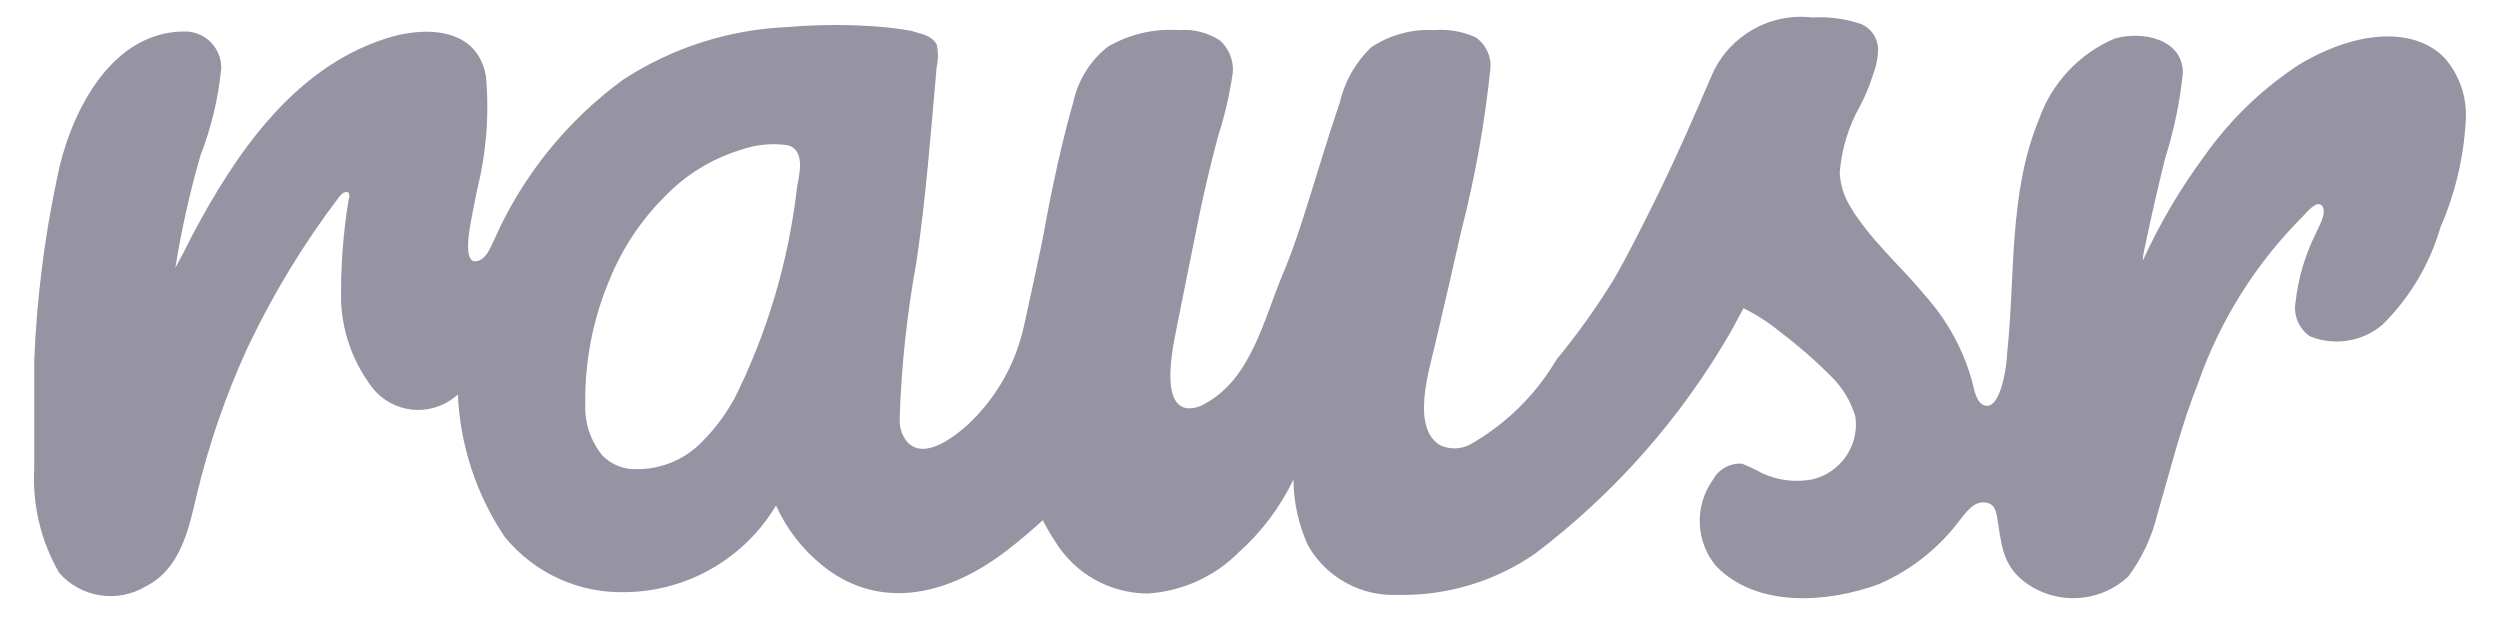
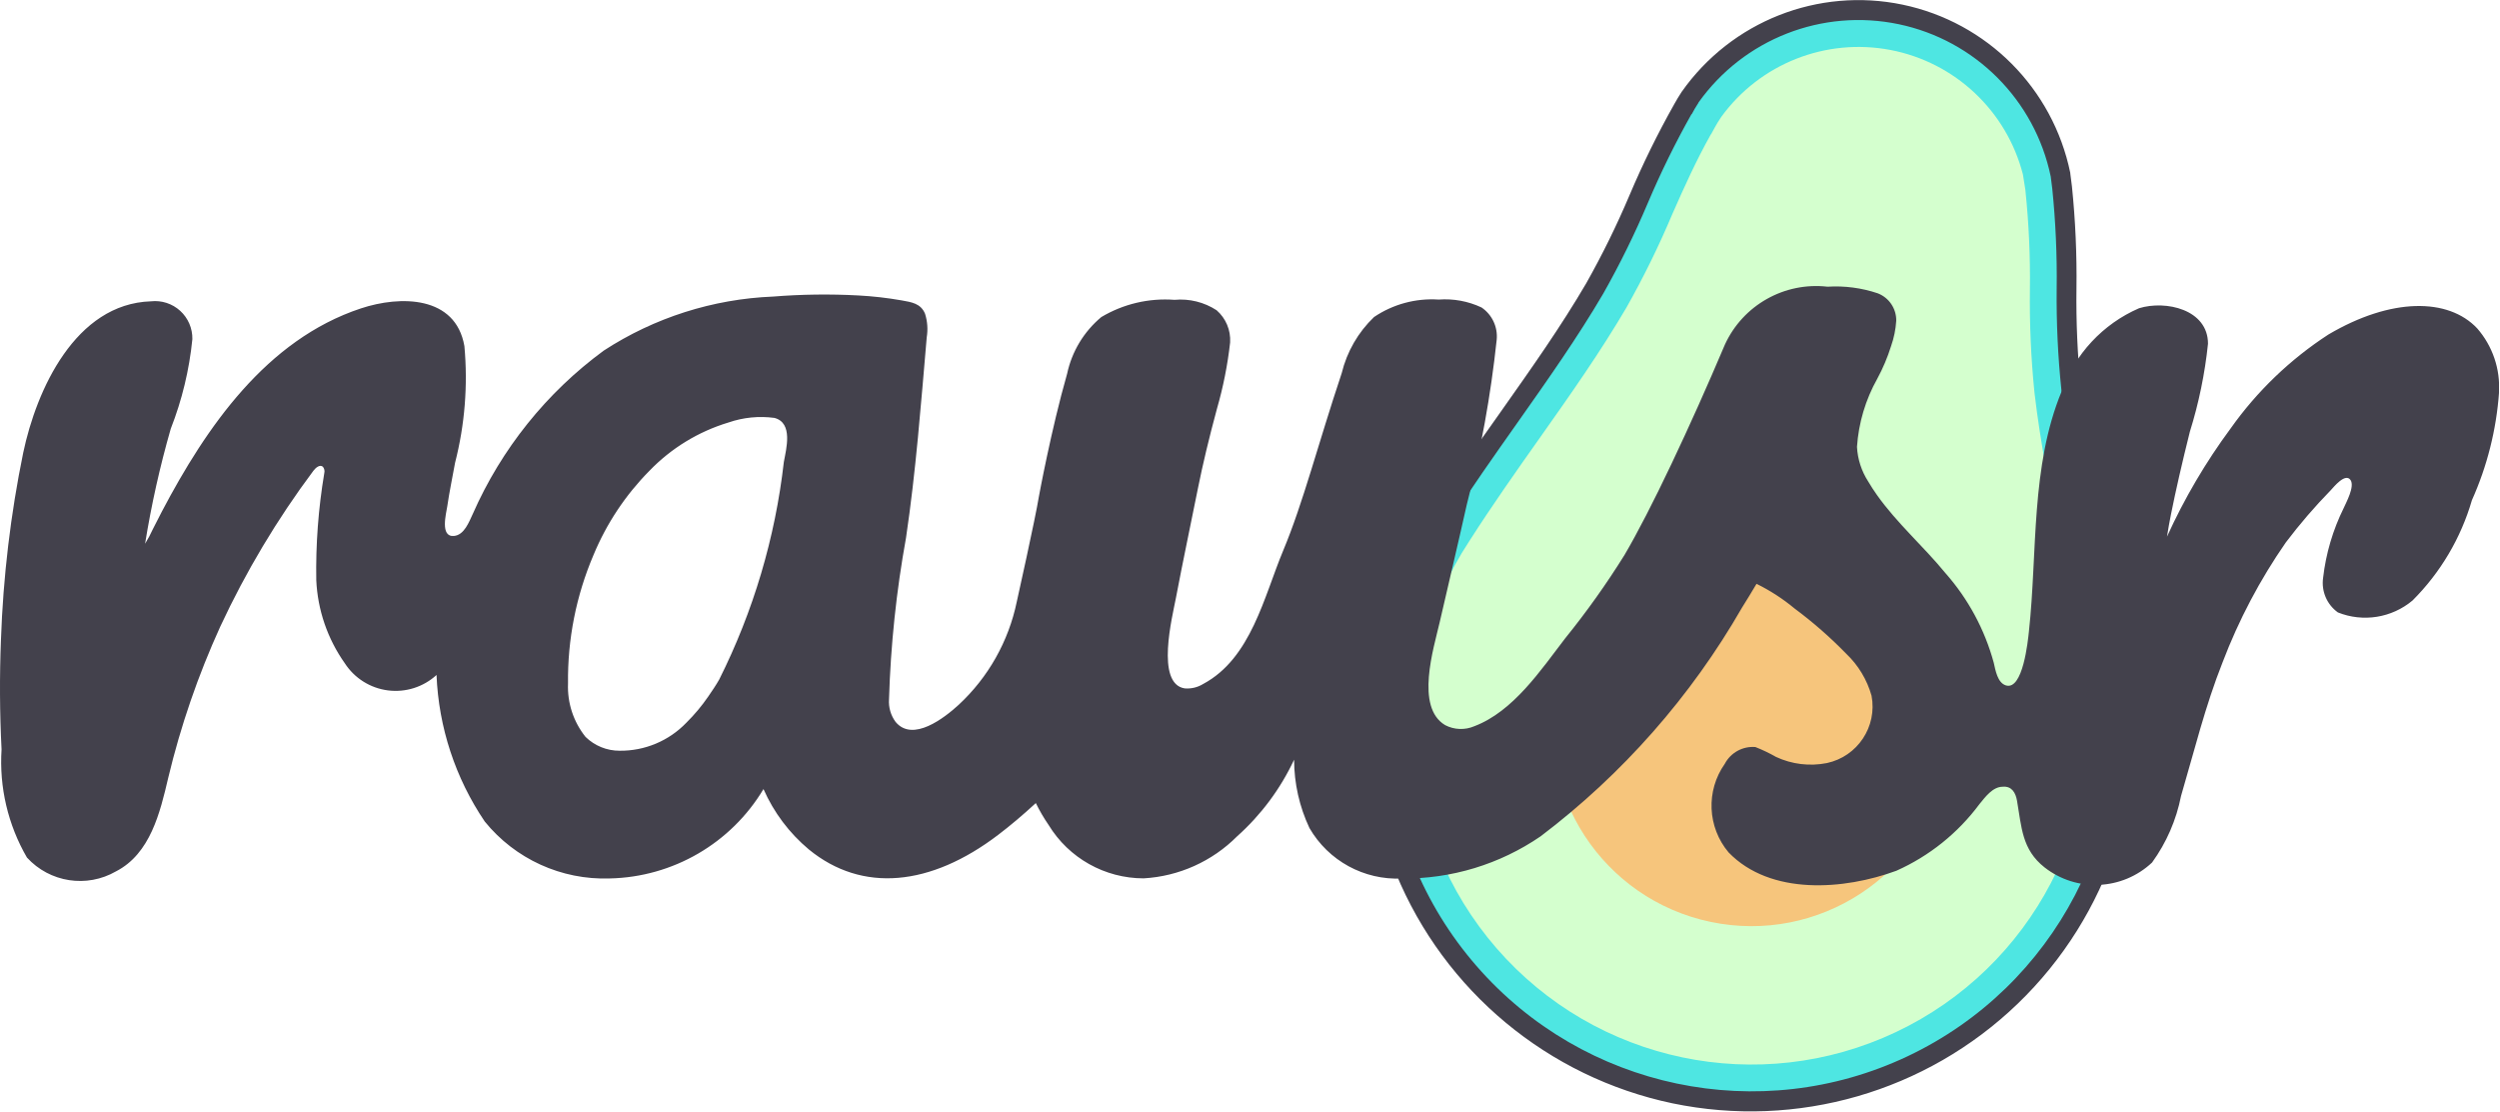
- <svg xmlns="http://www.w3.org/2000/svg" viewBox="0 0 73 18">
+ <svg xmlns="http://www.w3.org/2000/svg" width="75.75" height="33.681" viewBox="0 0 75.75 33.681">
  <defs>
-     <style>.a{fill:#9693a3;}</style>
+     <clipPath id="a">
+       <rect width="75.75" height="33.681" fill="none" />
+     </clipPath>
  </defs>
-   <path class="a" d="M72,3.52a2.52,2.52,0,0,0-.61-1.82c-.83-.87-2.45-.88-4.23.17a10.24,10.24,0,0,0-2.78,2.67,17,17,0,0,0-1.81,3.07c0-.22.08-.43.11-.63.14-.67.32-1.46.54-2.35a12.48,12.48,0,0,0,.52-2.5c0-1-1.2-1.24-2-1a4,4,0,0,0-2.2,2.35c-.89,2.14-.69,4.57-.93,6.82,0,.27-.17,1.69-.66,1.54-.24-.08-.3-.44-.35-.65a6.23,6.23,0,0,0-1.37-2.54c-.62-.76-1.37-1.42-1.94-2.22a3.11,3.11,0,0,1-.25-.38,2.07,2.07,0,0,1-.32-1,4.66,4.66,0,0,1,.58-1.93,5.39,5.39,0,0,0,.39-.93,2.2,2.2,0,0,0,.15-.72A.82.82,0,0,0,54.34.7,3.79,3.79,0,0,0,52.92.51,2.84,2.84,0,0,0,50,2.16c-.5,1.17-1,2.31-1.52,3.38s-1,2-1.34,2.59a20.79,20.79,0,0,1-1.69,2.37A6.85,6.85,0,0,1,42.89,13a1,1,0,0,1-.84,0c-.85-.51-.32-2.19-.15-2.92.26-1.11.52-2.22.77-3.34A32.48,32.48,0,0,0,43.52,2a1,1,0,0,0-.43-.91A2.44,2.44,0,0,0,41.87.88a3,3,0,0,0-1.83.5A3.25,3.25,0,0,0,39.12,3c-.68,2-1.1,3.68-1.66,5s-.92,3.06-2.28,3.79a.89.89,0,0,1-.53.13c-.83-.14-.34-2.06-.25-2.56.2-1,.42-2.09.63-3.13.14-.67.32-1.43.54-2.26A11.19,11.19,0,0,0,36,2.1a1.14,1.14,0,0,0-.38-.92,1.9,1.9,0,0,0-1.2-.3,3.59,3.59,0,0,0-2.08.49,2.82,2.82,0,0,0-1,1.61c-.46,1.59-.8,3.49-.8,3.49-.1.62-.63,3-.63,3a5.57,5.57,0,0,1-1.65,2.93c-.4.36-1.3,1.07-1.79.48a1,1,0,0,1-.2-.64,30.81,30.81,0,0,1,.49-4.59c.28-1.89.42-3.79.59-5.69a1.53,1.53,0,0,0,0-.67C27.16,1,26.89,1,26.61.9A10.29,10.29,0,0,0,25.38.76,16.31,16.31,0,0,0,23,.79a9.51,9.51,0,0,0-4.81,1.54A11.61,11.61,0,0,0,14.43,7c-.11.23-.24.6-.54.63s-.22-.64-.19-.85c.06-.41.15-.82.23-1.23a10,10,0,0,0,.26-3.32C13.94.77,12.37.76,11.25,1.13,8.56,2,6.86,4.51,5.6,6.9l-.26.51-.22.41a27.62,27.62,0,0,1,.73-3.27A9.62,9.62,0,0,0,6.46,2a1.06,1.06,0,0,0-1-1.08H5.29C3.14,1,2,3.45,1.66,5.23A31.67,31.67,0,0,0,1,10.54c0,1,0,2.08,0,3.12a5.5,5.5,0,0,0,.73,3.07,2,2,0,0,0,2.53.39c1-.5,1.25-1.66,1.48-2.65a23.24,23.24,0,0,1,1.48-4.3A24.85,24.85,0,0,1,9.91,5.74c.06-.08.18-.18.27-.11a.21.21,0,0,1,0,.19,17,17,0,0,0-.22,3,4.43,4.43,0,0,0,.81,2.36,1.71,1.71,0,0,0,2.38.51,1.84,1.84,0,0,0,.22-.17,8.08,8.08,0,0,0,1.37,4.16,4.39,4.39,0,0,0,3.55,1.61,5.19,5.19,0,0,0,4.37-2.53A4.72,4.72,0,0,0,24,16.5c1.52,1.24,3.46,1.05,5.38-.41.35-.27.7-.56,1.07-.9a5.54,5.54,0,0,0,.36.62,3.18,3.18,0,0,0,2.7,1.52,4.12,4.12,0,0,0,2.66-1.2A6.82,6.82,0,0,0,37.77,14a4.65,4.65,0,0,0,.43,1.94,2.87,2.87,0,0,0,2.62,1.43,6.79,6.79,0,0,0,4-1.2,21.76,21.76,0,0,0,5.73-6.5L50.91,9a5.55,5.55,0,0,1,1.08.7,13.75,13.75,0,0,1,1.47,1.28,2.69,2.69,0,0,1,.72,1.2A1.65,1.65,0,0,1,52.91,14a2.41,2.41,0,0,1-1.45-.18,5.34,5.34,0,0,0-.59-.28.9.9,0,0,0-.86.48,2.06,2.06,0,0,0,.1,2.51c1.2,1.24,3.29,1.07,4.77.52a5.86,5.86,0,0,0,2.36-1.88c.16-.2.37-.5.66-.5s.37.17.41.4c.13.75.13,1.39.78,1.9a2.36,2.36,0,0,0,3.06-.14A5.06,5.06,0,0,0,63,15c.38-1.29.68-2.55,1.18-3.8a12.92,12.92,0,0,1,3.07-4.89c.09-.09.41-.5.56-.29s-.13.64-.19.8a6,6,0,0,0-.59,2,1,1,0,0,0,.42,1,2.07,2.07,0,0,0,2.12-.34,6.56,6.56,0,0,0,1.69-2.84A9,9,0,0,0,72,3.52ZM18.59,13.7a1.33,1.33,0,0,1-1-.4,2.22,2.22,0,0,1-.5-1.51,9,9,0,0,1,.72-3.65,7.3,7.3,0,0,1,1.59-2.39,5.16,5.16,0,0,1,2.25-1.38A2.85,2.85,0,0,1,23,4.24c.54.15.33.88.27,1.25a18.48,18.48,0,0,1-1.84,6.18c-.1.17-.2.33-.31.49a5.4,5.4,0,0,1-.62.74,2.63,2.63,0,0,1-1.89.8Z" />
+   <g transform="translate(0 0)">
+     <g transform="translate(0 0)" clip-path="url(#a)">
+       <path d="M99.113,24.6a11.356,11.356,0,1,1-20.6-8.576l.008-.011c1.618-2.527,3.361-4.687,4.73-7.024,1.065-1.817,1.6-3.593,2.67-5.432l0,0c.068-.124.14-.244.217-.362l0,0A6.254,6.254,0,0,1,97.369,5.549v0q.028.194.05.385c.25,2.131.02,3.981.267,6.087.314,2.689,1.043,5.368,1.509,8.332l0,.014a11.334,11.334,0,0,1-.084,4.236" transform="translate(-34.909 -0.25)" fill="#4ee6e2" />
+       <path d="M99.031,21.495l0-.029c-.2-1.264-.45-2.493-.693-3.681-.329-1.608-.639-3.128-.822-4.695a27.481,27.481,0,0,1-.139-3.146A25.731,25.731,0,0,0,97.245,7c0-.033-.008-.066-.012-.1l-.068-.427a5.145,5.145,0,0,0-9.141-1.747l-.013.02c-.035.053-.067.1-.1.155v0l-.082.142-.115.21-.009.007c-.448.8-.8,1.581-1.165,2.409A27.514,27.514,0,0,1,85.151,10.5c-.8,1.361-1.692,2.628-2.64,3.969-.7.99-1.423,2.014-2.113,3.092l-.015.023a10.237,10.237,0,1,0,18.648,3.913" transform="translate(-35.846 -1.188)" fill="#d4ffce" />
+       <path d="M85.355,33.431a11.663,11.663,0,0,1-7.347-17.819l.009-.014c.7-1.1,1.436-2.137,2.145-3.14.929-1.316,1.808-2.559,2.574-3.868a26.309,26.309,0,0,0,1.319-2.682,27.484,27.484,0,0,1,1.35-2.747c.069-.125.143-.248.228-.378a6.555,6.555,0,0,1,11.78,2.458l0,.016c.019.132.035.263.05.393a26.913,26.913,0,0,1,.137,3.1,26.419,26.419,0,0,0,.13,2.987c.176,1.507.481,3,.8,4.576.246,1.2.5,2.448.7,3.745l0,.01A11.665,11.665,0,0,1,85.355,33.431M85.93,3.459l0,0a26.839,26.839,0,0,0-1.322,2.69,26.781,26.781,0,0,1-1.349,2.742c-.78,1.331-1.665,2.584-2.6,3.911-.705,1-1.434,2.029-2.134,3.123l-.006.009-.005.008a11.055,11.055,0,1,0,20.139,4.222l0-.017c-.2-1.283-.455-2.521-.7-3.718-.325-1.591-.632-3.094-.811-4.626A26.885,26.885,0,0,1,97,8.752a26.442,26.442,0,0,0-.133-3.032c-.014-.123-.029-.247-.047-.371h0a5.953,5.953,0,0,0-10.679-2.24h0l0,.007c-.075.115-.143.227-.2.339l0,.005" transform="translate(-34.658 0)" fill="#43414c" />
+       <path d="M93.689,29.485a6.038,6.038,0,1,0,4.67,7.148,6.044,6.044,0,0,0-4.67-7.148" transform="translate(-39.359 -13.371)" fill="#f6c57c" />
+       <path d="M75.749,19.152a2.7,2.7,0,0,0-.659-1.941c-.876-.931-2.607-.938-4.511.185a10.921,10.921,0,0,0-2.965,2.848,18.134,18.134,0,0,0-1.928,3.277q.057-.359.12-.672c.144-.719.337-1.563.573-2.506a13.69,13.69,0,0,0,.55-2.668c0-1.039-1.282-1.326-2.091-1.075a4.31,4.31,0,0,0-2.344,2.515c-.945,2.279-.731,4.873-.993,7.277-.03.283-.181,1.8-.7,1.635-.254-.08-.316-.467-.366-.686a6.8,6.8,0,0,0-1.466-2.717c-.666-.813-1.466-1.507-2.074-2.365-.094-.133-.184-.27-.266-.41a2.141,2.141,0,0,1-.34-1.048,4.886,4.886,0,0,1,.615-2.065,5.552,5.552,0,0,0,.418-.988,2.852,2.852,0,0,0,.157-.768.875.875,0,0,0-.562-.833,3.987,3.987,0,0,0-1.521-.2A3.042,3.042,0,0,0,52.286,17.7c-.531,1.252-1.075,2.468-1.618,3.612s-1.029,2.088-1.425,2.763a25.235,25.235,0,0,1-1.8,2.528c-.736.958-1.57,2.212-2.752,2.661a1.034,1.034,0,0,1-.886-.033c-.912-.544-.347-2.328-.167-3.109.274-1.189.556-2.376.822-3.567a34.515,34.515,0,0,0,.908-5,1.057,1.057,0,0,0-.46-.979,2.6,2.6,0,0,0-1.3-.239,3.127,3.127,0,0,0-1.958.529,3.5,3.5,0,0,0-.98,1.7c-.719,2.153-1.167,3.926-1.772,5.372-.583,1.394-.972,3.268-2.427,4.046a.919.919,0,0,1-.562.134c-.889-.142-.369-2.19-.267-2.727.212-1.117.449-2.23.672-3.344.143-.714.336-1.521.574-2.4a12.146,12.146,0,0,0,.4-2.012,1.2,1.2,0,0,0-.409-.974,2,2,0,0,0-1.277-.316,3.777,3.777,0,0,0-2.219.522,3.07,3.07,0,0,0-1.036,1.716c-.486,1.7-.855,3.717-.855,3.717-.107.666-.67,3.188-.671,3.191a5.893,5.893,0,0,1-1.763,3.126c-.427.391-1.387,1.144-1.91.518a1.029,1.029,0,0,1-.2-.686,32.958,32.958,0,0,1,.515-4.892c.3-2.016.452-4.046.628-6.075a1.541,1.541,0,0,0-.05-.713c-.13-.32-.415-.353-.714-.408a10.9,10.9,0,0,0-1.31-.149,19.351,19.351,0,0,0-2.581.034A10.16,10.16,0,0,0,18.3,17.884a12.273,12.273,0,0,0-3.968,4.946c-.114.241-.258.644-.574.67-.425.035-.234-.678-.2-.9.064-.442.157-.877.236-1.317a10.418,10.418,0,0,0,.283-3.536c-.266-1.532-1.941-1.539-3.138-1.142-2.868.95-4.686,3.6-6.031,6.152-.094.179-.182.36-.276.539a3.733,3.733,0,0,1-.234.439,29.706,29.706,0,0,1,.778-3.484,10.223,10.223,0,0,0,.655-2.715A1.131,1.131,0,0,0,4.575,16.39c-2.291.074-3.47,2.683-3.871,4.586a34.078,34.078,0,0,0-.675,5.666c-.044,1.108-.038,2.219.018,3.326a5.783,5.783,0,0,0,.77,3.276,2.182,2.182,0,0,0,2.7.418c1.039-.535,1.336-1.781,1.582-2.833a25.159,25.159,0,0,1,1.579-4.586A26.731,26.731,0,0,1,9.5,21.524c.071-.095.2-.2.289-.119a.22.22,0,0,1,.04.195,17.745,17.745,0,0,0-.242,3.239,4.73,4.73,0,0,0,.864,2.517,1.836,1.836,0,0,0,2.781.356,8.537,8.537,0,0,0,1.462,4.44,4.669,4.669,0,0,0,3.785,1.725,5.571,5.571,0,0,0,4.664-2.708A5.022,5.022,0,0,0,24.52,33c1.614,1.321,3.687,1.117,5.738-.445.371-.282.747-.6,1.14-.962a5.194,5.194,0,0,0,.387.663,3.375,3.375,0,0,0,2.88,1.618A4.346,4.346,0,0,0,37.5,32.6a7.221,7.221,0,0,0,1.727-2.321,4.88,4.88,0,0,0,.465,2.07,3.07,3.07,0,0,0,2.8,1.53A7.3,7.3,0,0,0,46.7,32.6a23.209,23.209,0,0,0,6.106-6.932q.224-.356.438-.718A5.841,5.841,0,0,1,54.4,25.7a12.959,12.959,0,0,1,1.562,1.367,2.81,2.81,0,0,1,.769,1.274,1.752,1.752,0,0,1-1.355,2.04,2.5,2.5,0,0,1-1.54-.186,4.766,4.766,0,0,0-.627-.3.96.96,0,0,0-.926.507,2.2,2.2,0,0,0,.115,2.687c1.271,1.314,3.506,1.136,5.085.555A6.37,6.37,0,0,0,60,31.626c.174-.211.4-.528.707-.528.274-.025.392.184.433.424.14.8.145,1.477.836,2.021a2.505,2.505,0,0,0,3.258-.149,5.118,5.118,0,0,0,.878-2.016c.405-1.374.731-2.72,1.261-4.054a16.908,16.908,0,0,1,1.916-3.629,16.693,16.693,0,0,1,1.361-1.581c.093-.1.441-.536.6-.309.133.2-.132.677-.206.846a6.438,6.438,0,0,0-.626,2.12,1.1,1.1,0,0,0,.449,1.046,2.231,2.231,0,0,0,2.262-.362,7.091,7.091,0,0,0,1.8-3.039,9.668,9.668,0,0,0,.822-3.263M18.782,30.007a1.47,1.47,0,0,1-1.033-.419,2.422,2.422,0,0,1-.531-1.613,9.62,9.62,0,0,1,.773-3.9,7.964,7.964,0,0,1,1.693-2.548,5.562,5.562,0,0,1,2.4-1.466,3.028,3.028,0,0,1,1.392-.138c.572.152.356.937.284,1.334A19.681,19.681,0,0,1,21.8,27.851c-.1.176-.217.347-.333.516a5.47,5.47,0,0,1-.662.791,2.763,2.763,0,0,1-2.025.849" transform="translate(0 -7.26)" fill="#43414c" />
+     </g>
+   </g>
</svg>
